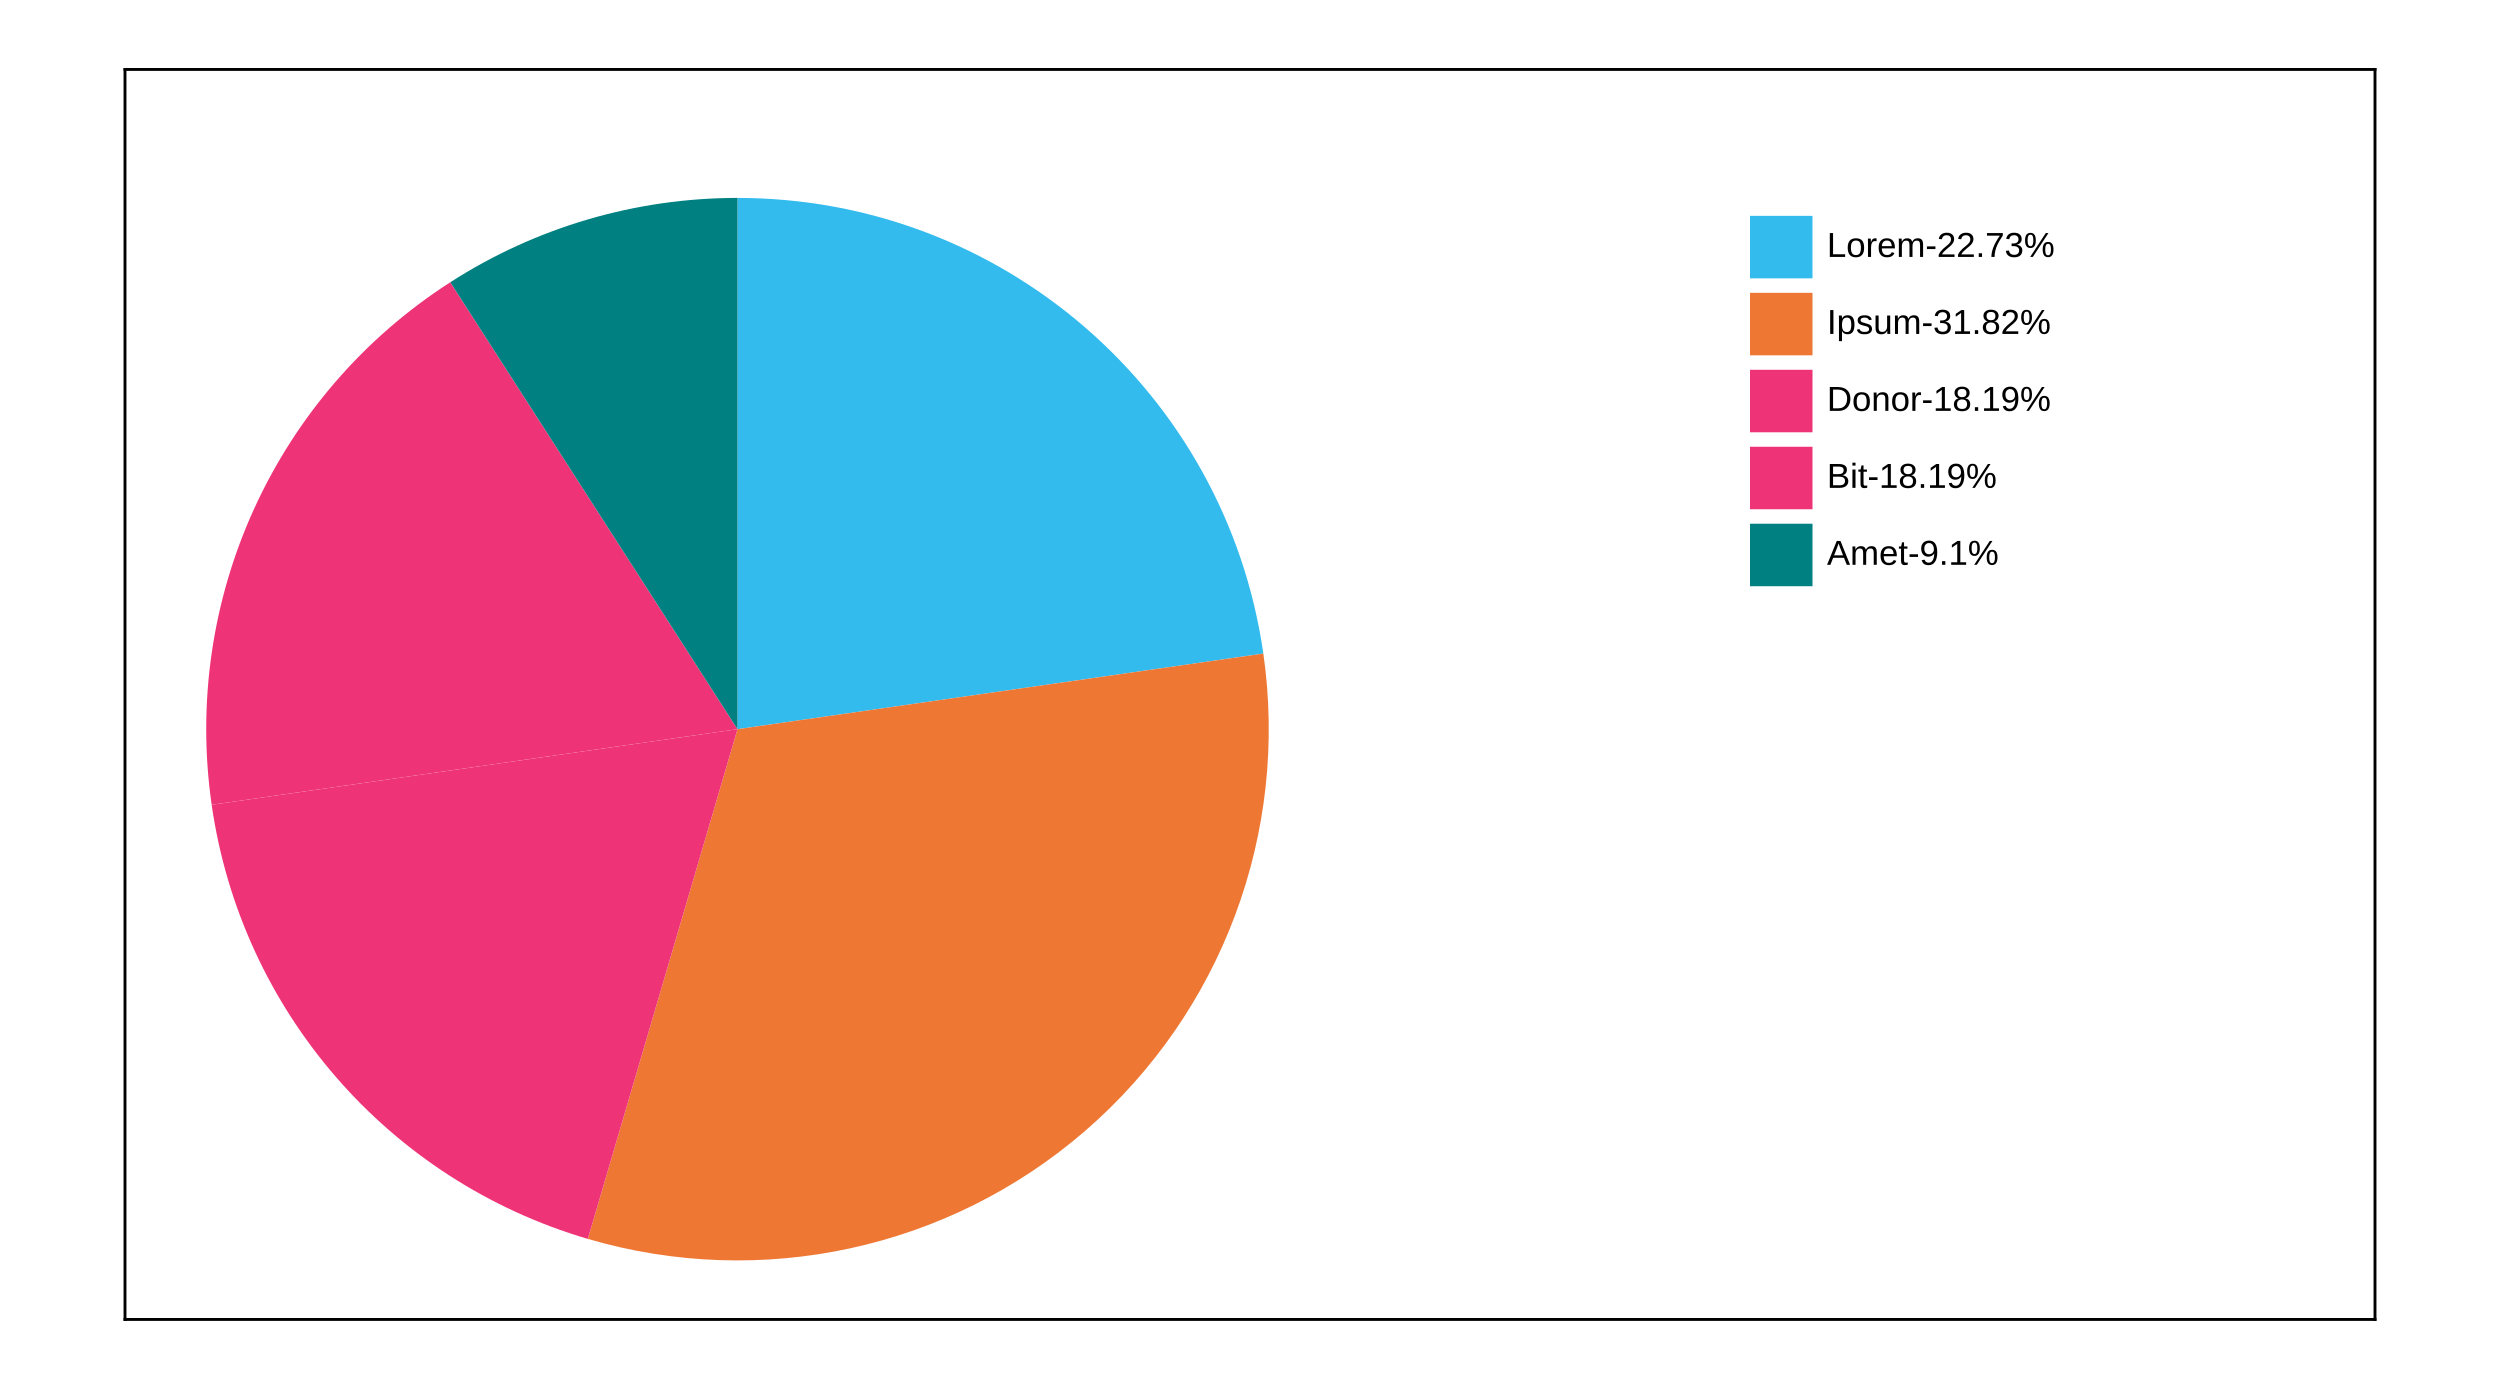
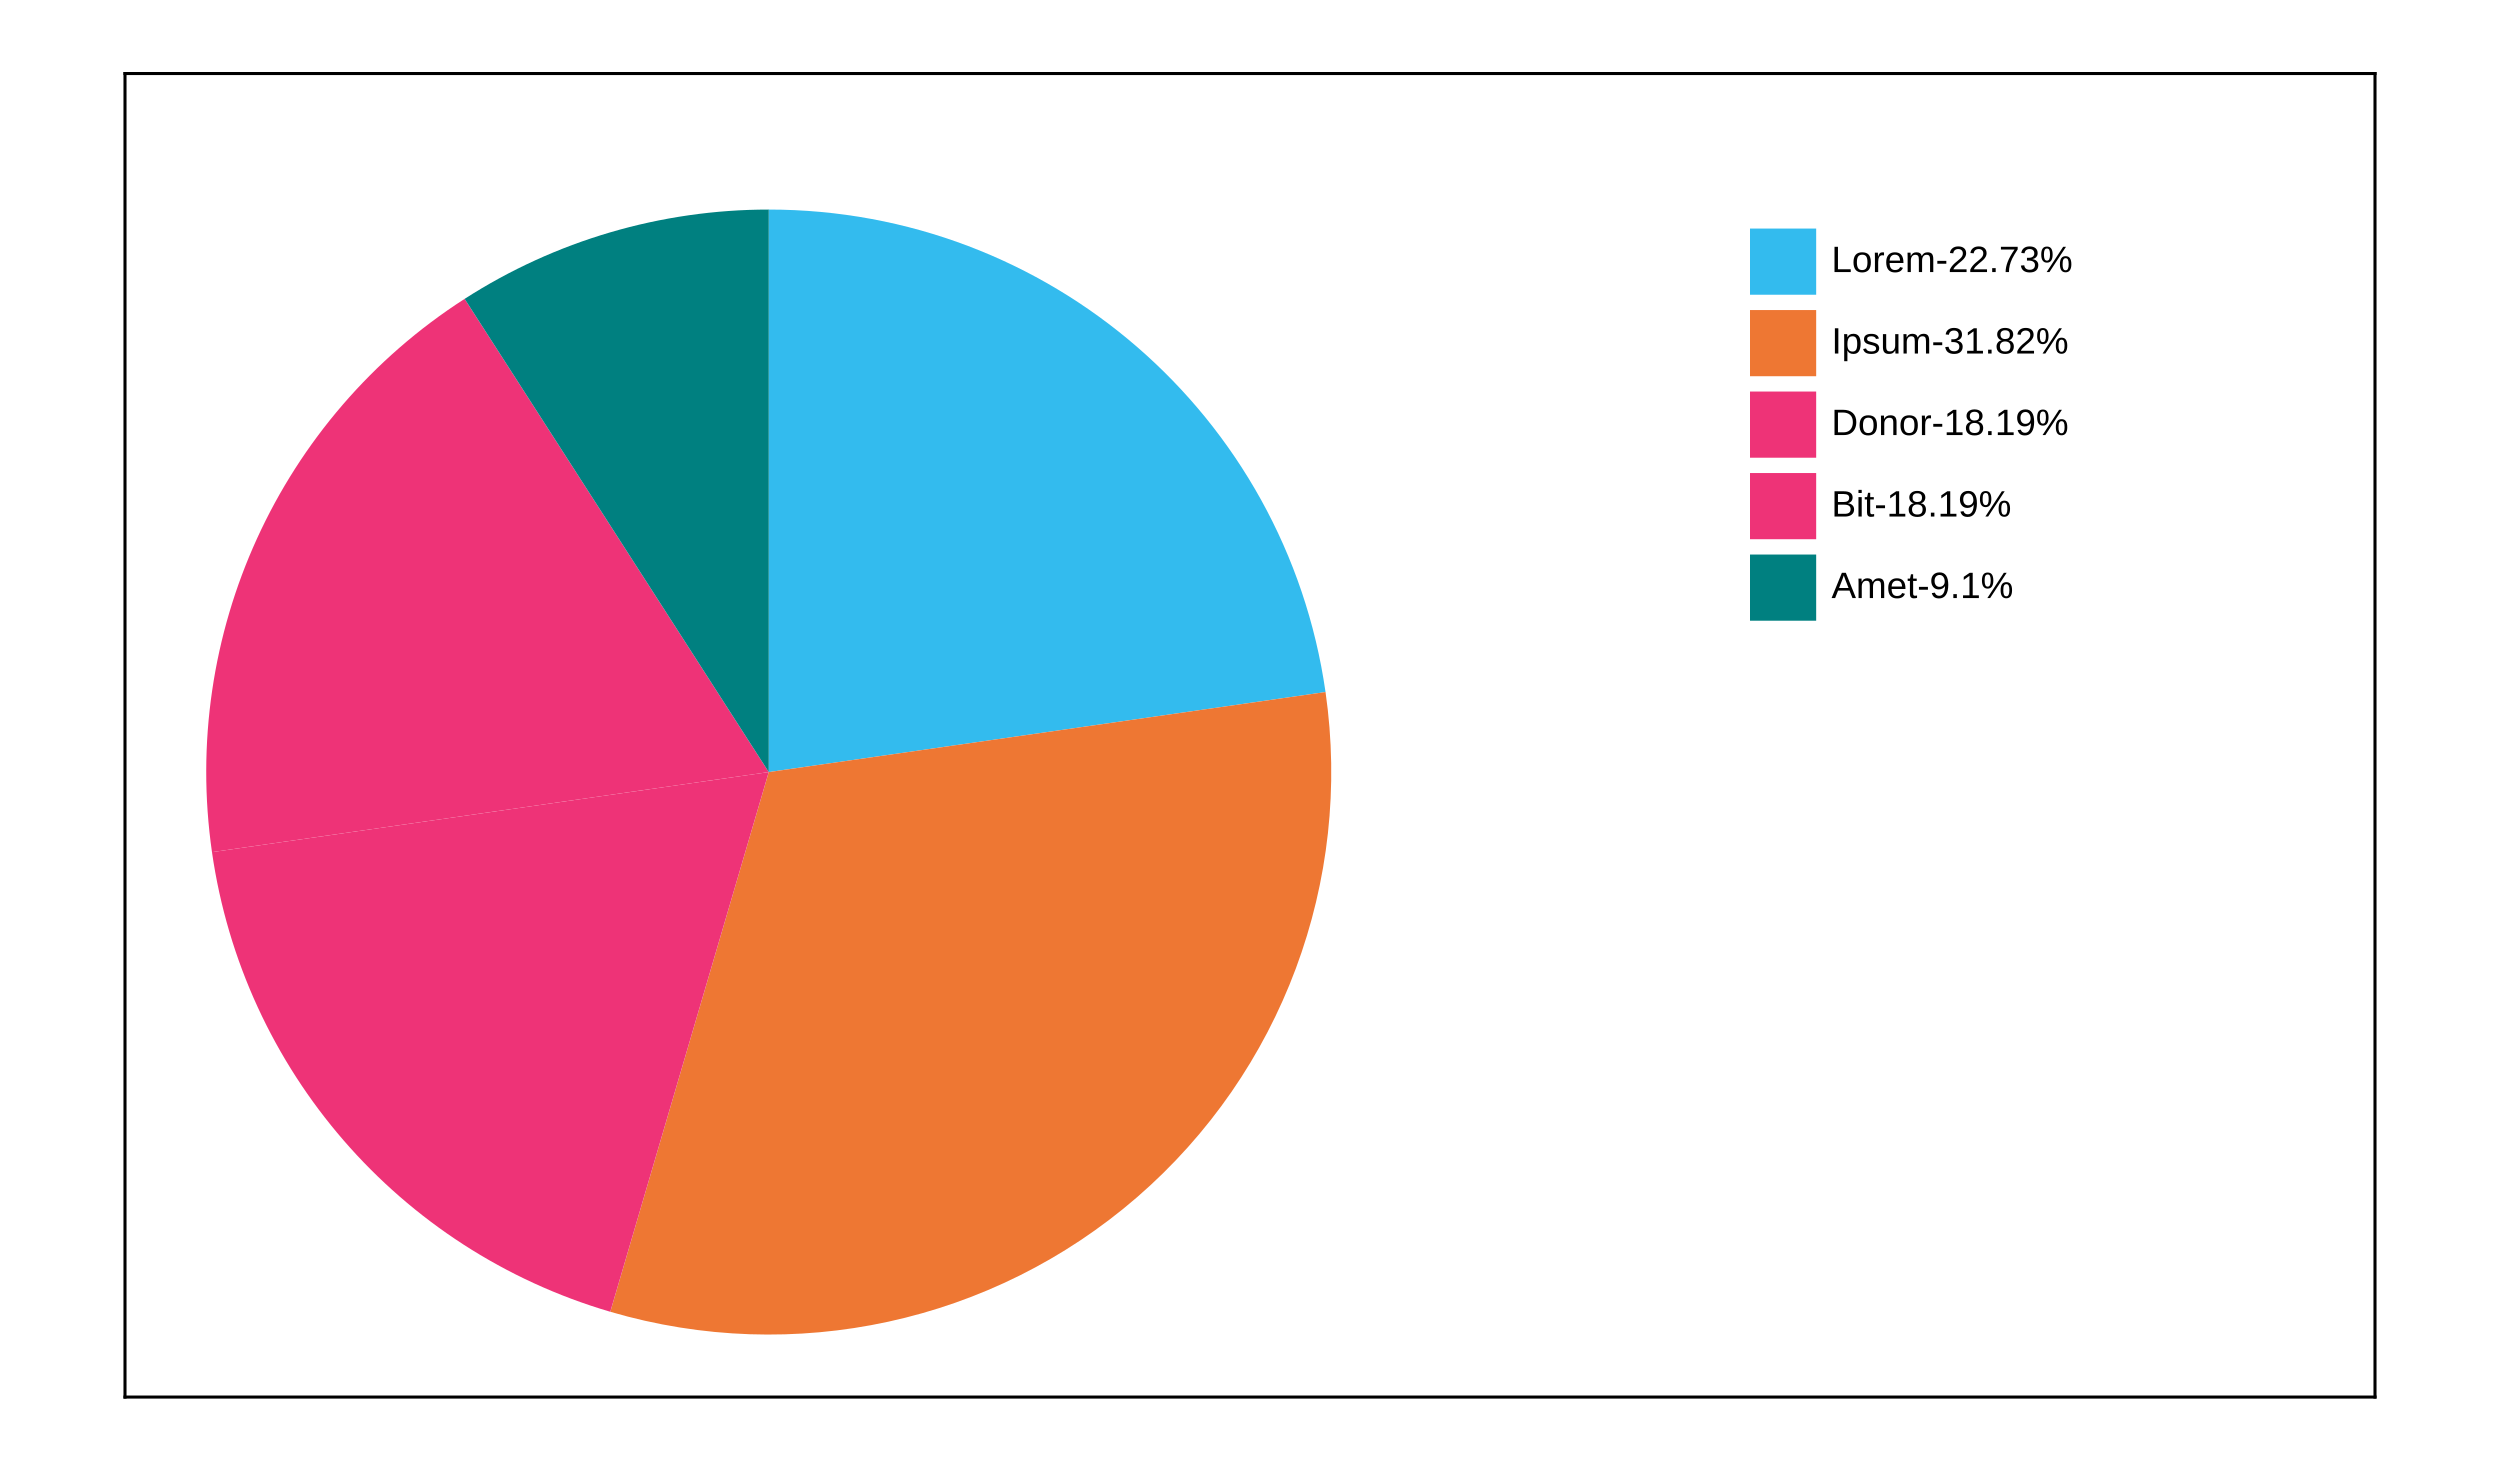
- <svg xmlns="http://www.w3.org/2000/svg" width="864" height="480" version="1.1" style="top: 0px;       left: 0px;       position: absolute;">
+ <svg xmlns="http://www.w3.org/2000/svg" width="816.0" height="480" version="1.1" style="top: 0px;       left: 0px;       position: absolute;">
  <g>
-     <line type="border.left" x1="43.2" y1="456.0" x2="43.2" y2="24.0" fill="rgba(0,0,0,0)" stroke="black" stroke-width="1" shape-rendering="geometricPrecision" stroke-linecap="square" stroke-dasharray="" />
-     <line type="border.right" x1="820.8" y1="456.0" x2="820.8" y2="24.0" fill="rgba(0,0,0,0)" stroke="black" stroke-width="1" shape-rendering="geometricPrecision" stroke-linecap="square" stroke-dasharray="" />
-     <line type="border.top" x1="43.2" y1="24.0" x2="820.8" y2="24.0" fill="rgba(0,0,0,0)" stroke="black" stroke-width="1" shape-rendering="geometricPrecision" stroke-linecap="square" stroke-dasharray="" />
-     <line type="border.bottom" x1="43.2" y1="456.0" x2="820.8" y2="456.0" fill="rgba(0,0,0,0)" stroke="black" stroke-width="1" shape-rendering="geometricPrecision" stroke-linecap="square" stroke-dasharray="" />
-     <text tag="figure.title" fill="black" x="432.0" y="53.0" font-size="18" font-weight="normal" font-family="Arial, Verdana, sans-serif" font-style="normal" transform="" dominant-baseline="auto" text-anchor="middle">
+     <line type="border.left" x1="40.8" y1="456.0" x2="40.8" y2="24.0" fill="rgba(0,0,0,0)" stroke="black" stroke-width="1" shape-rendering="geometricPrecision" stroke-linecap="square" stroke-dasharray="" />
+     <line type="border.right" x1="775.2" y1="456.0" x2="775.2" y2="24.0" fill="rgba(0,0,0,0)" stroke="black" stroke-width="1" shape-rendering="geometricPrecision" stroke-linecap="square" stroke-dasharray="" />
+     <line type="border.top" x1="40.8" y1="24.0" x2="775.2" y2="24.0" fill="rgba(0,0,0,0)" stroke="black" stroke-width="1" shape-rendering="geometricPrecision" stroke-linecap="square" stroke-dasharray="" />
+     <line type="border.bottom" x1="40.8" y1="456.0" x2="775.2" y2="456.0" fill="rgba(0,0,0,0)" stroke="black" stroke-width="1" shape-rendering="geometricPrecision" stroke-linecap="square" stroke-dasharray="" />
+     <text tag="figure.title" fill="black" x="408" y="53.0" font-size="18" font-weight="normal" font-family="Arial, Verdana, sans-serif" font-style="normal" transform="" dominant-baseline="auto" text-anchor="middle">
     
    </text>
-     <path d="M 254.88 68.4  A 183.6 183.6 0 0 1 436.611 225.871  L 254.88 252  Z" fill="#33BBEE" />
-     <path d="M 436.611 225.871  A 183.6 183.6 0 0 1 203.154 428.163  L 254.88 252  Z" fill="#EE7733" />
-     <path d="M 203.154 428.163  A 183.6 183.6 0 0 1 73.149 278.129  L 254.88 252  Z" fill="#EE3377" />
-     <path d="M 73.149 278.129  A 183.6 183.6 0 0 1 155.618 97.546  L 254.88 252  Z" fill="#EE3377" />
-     <path d="M 155.618 97.546  A 183.6 183.6 0 0 1 254.88 68.4  L 254.88 252  Z" fill="#008080" />
-     <rect type="pie.legend" stroke="rgba(0,0,0,0)" fill="#33BBEE" x="604.8" y="74.6" width="21.6" height="21.6" stroke-width="1" stroke-opacity="1.0" fill-opacity="1.0" filter="">
+     <path d="M 250.92 68.4  A 183.6 183.6 0 0 1 432.651 225.871  L 250.92 252  Z" fill="#33BBEE" />
+     <path d="M 432.651 225.871  A 183.6 183.6 0 0 1 199.194 428.163  L 250.92 252  Z" fill="#EE7733" />
+     <path d="M 199.194 428.163  A 183.6 183.6 0 0 1 69.189 278.129  L 250.92 252  Z" fill="#EE3377" />
+     <path d="M 69.189 278.129  A 183.6 183.6 0 0 1 151.658 97.546  L 250.92 252  Z" fill="#EE3377" />
+     <path d="M 151.658 97.546  A 183.6 183.6 0 0 1 250.92 68.4  L 250.92 252  Z" fill="#008080" />
+     <rect type="pie.legend" stroke="rgba(0,0,0,0)" fill="#33BBEE" x="571.2" y="74.6" width="21.6" height="21.6" stroke-width="1" stroke-opacity="1.0" fill-opacity="1.0" filter="">
      </rect>
-     <text tag="legend.label" fill="black" x="631.4" y="85.4" font-size="12" font-weight="normal" font-family="Arial, Verdana, sans-serif" font-style="normal" transform="" dominant-baseline="middle" text-anchor="start">
+     <text tag="legend.label" fill="black" x="597.8" y="85.4" font-size="12" font-weight="normal" font-family="Arial, Verdana, sans-serif" font-style="normal" transform="" dominant-baseline="middle" text-anchor="start">
     Lorem-22.73%
    </text>
-     <rect type="pie.legend" stroke="rgba(0,0,0,0)" fill="#EE7733" x="604.8" y="101.2" width="21.6" height="21.6" stroke-width="1" stroke-opacity="1.0" fill-opacity="1.0" filter="">
+     <rect type="pie.legend" stroke="rgba(0,0,0,0)" fill="#EE7733" x="571.2" y="101.2" width="21.6" height="21.6" stroke-width="1" stroke-opacity="1.0" fill-opacity="1.0" filter="">
      </rect>
-     <text tag="legend.label" fill="black" x="631.4" y="112.0" font-size="12" font-weight="normal" font-family="Arial, Verdana, sans-serif" font-style="normal" transform="" dominant-baseline="middle" text-anchor="start">
+     <text tag="legend.label" fill="black" x="597.8" y="112.0" font-size="12" font-weight="normal" font-family="Arial, Verdana, sans-serif" font-style="normal" transform="" dominant-baseline="middle" text-anchor="start">
     Ipsum-31.82%
    </text>
-     <rect type="pie.legend" stroke="rgba(0,0,0,0)" fill="#EE3377" x="604.8" y="127.8" width="21.6" height="21.6" stroke-width="1" stroke-opacity="1.0" fill-opacity="1.0" filter="">
+     <rect type="pie.legend" stroke="rgba(0,0,0,0)" fill="#EE3377" x="571.2" y="127.8" width="21.6" height="21.6" stroke-width="1" stroke-opacity="1.0" fill-opacity="1.0" filter="">
      </rect>
-     <text tag="legend.label" fill="black" x="631.4" y="138.6" font-size="12" font-weight="normal" font-family="Arial, Verdana, sans-serif" font-style="normal" transform="" dominant-baseline="middle" text-anchor="start">
+     <text tag="legend.label" fill="black" x="597.8" y="138.6" font-size="12" font-weight="normal" font-family="Arial, Verdana, sans-serif" font-style="normal" transform="" dominant-baseline="middle" text-anchor="start">
     Donor-18.19%
    </text>
-     <rect type="pie.legend" stroke="rgba(0,0,0,0)" fill="#EE3377" x="604.8" y="154.4" width="21.6" height="21.6" stroke-width="1" stroke-opacity="1.0" fill-opacity="1.0" filter="">
+     <rect type="pie.legend" stroke="rgba(0,0,0,0)" fill="#EE3377" x="571.2" y="154.4" width="21.6" height="21.6" stroke-width="1" stroke-opacity="1.0" fill-opacity="1.0" filter="">
      </rect>
-     <text tag="legend.label" fill="black" x="631.4" y="165.2" font-size="12" font-weight="normal" font-family="Arial, Verdana, sans-serif" font-style="normal" transform="" dominant-baseline="middle" text-anchor="start">
+     <text tag="legend.label" fill="black" x="597.8" y="165.2" font-size="12" font-weight="normal" font-family="Arial, Verdana, sans-serif" font-style="normal" transform="" dominant-baseline="middle" text-anchor="start">
     Bit-18.19%
    </text>
-     <rect type="pie.legend" stroke="rgba(0,0,0,0)" fill="#008080" x="604.8" y="181.0" width="21.6" height="21.6" stroke-width="1" stroke-opacity="1.0" fill-opacity="1.0" filter="">
+     <rect type="pie.legend" stroke="rgba(0,0,0,0)" fill="#008080" x="571.2" y="181.0" width="21.6" height="21.6" stroke-width="1" stroke-opacity="1.0" fill-opacity="1.0" filter="">
      </rect>
-     <text tag="legend.label" fill="black" x="631.4" y="191.8" font-size="12" font-weight="normal" font-family="Arial, Verdana, sans-serif" font-style="normal" transform="" dominant-baseline="middle" text-anchor="start">
+     <text tag="legend.label" fill="black" x="597.8" y="191.8" font-size="12" font-weight="normal" font-family="Arial, Verdana, sans-serif" font-style="normal" transform="" dominant-baseline="middle" text-anchor="start">
     Amet-9.1%
    </text>
  </g>
</svg>
